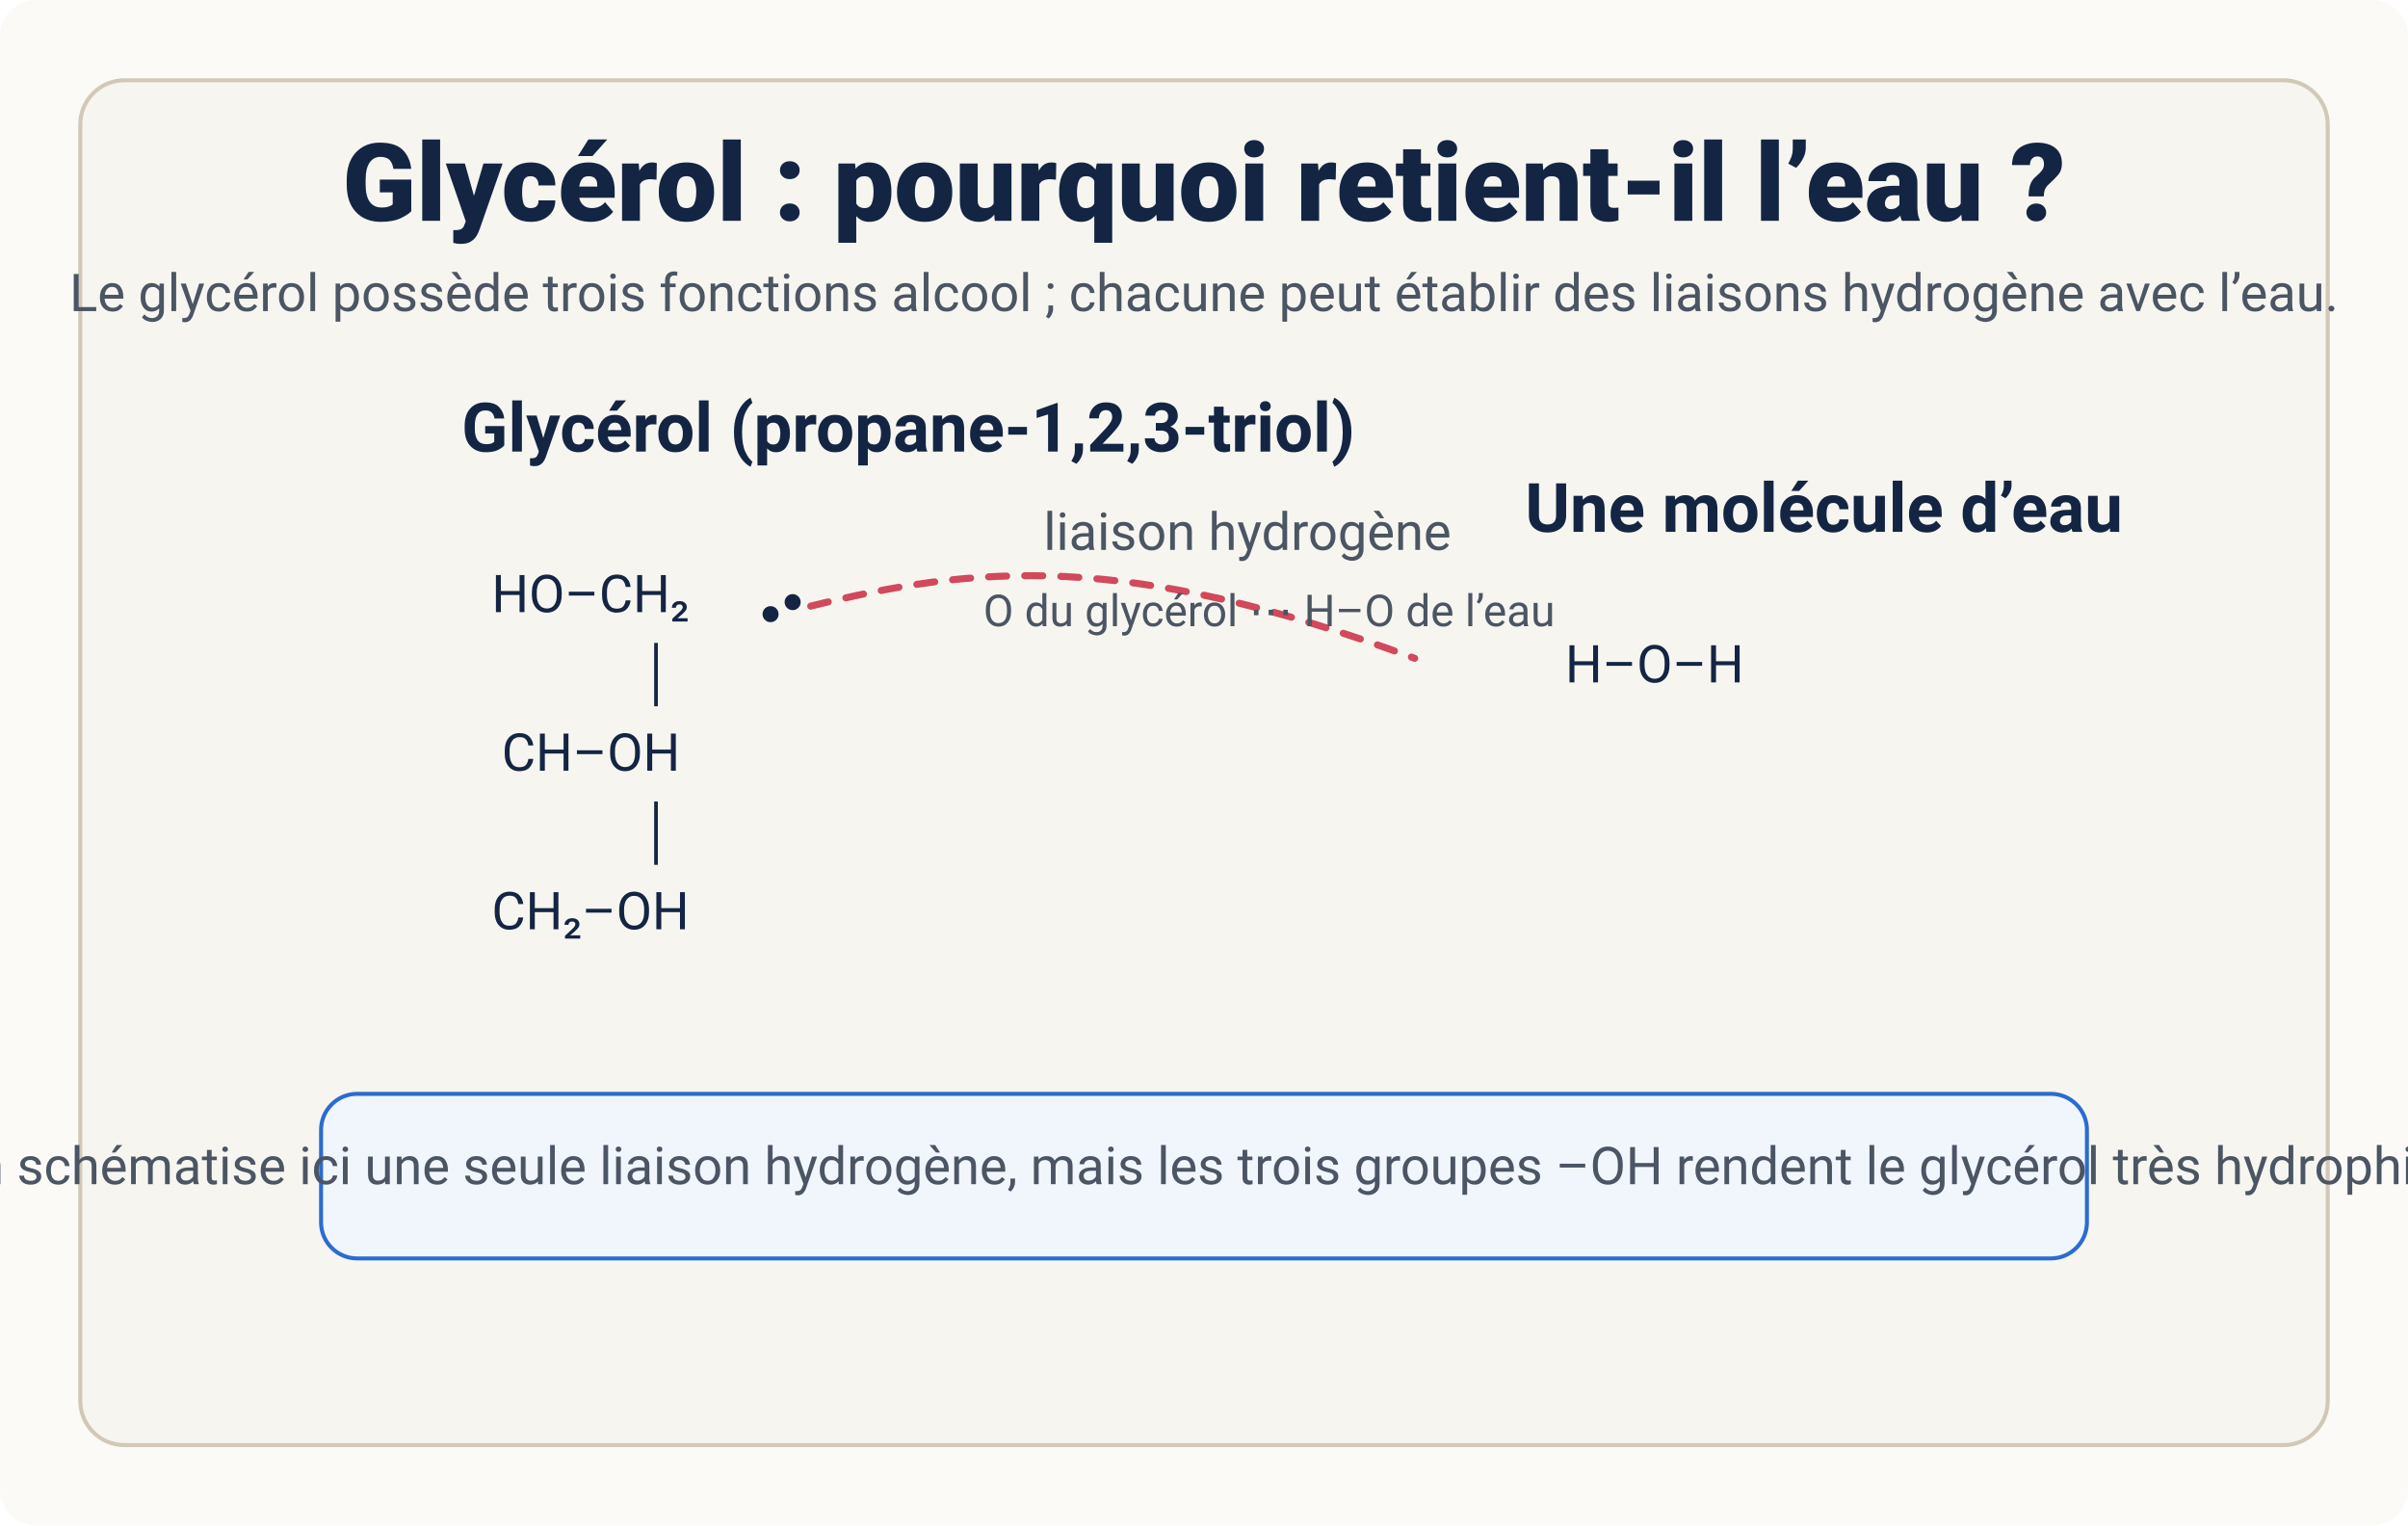
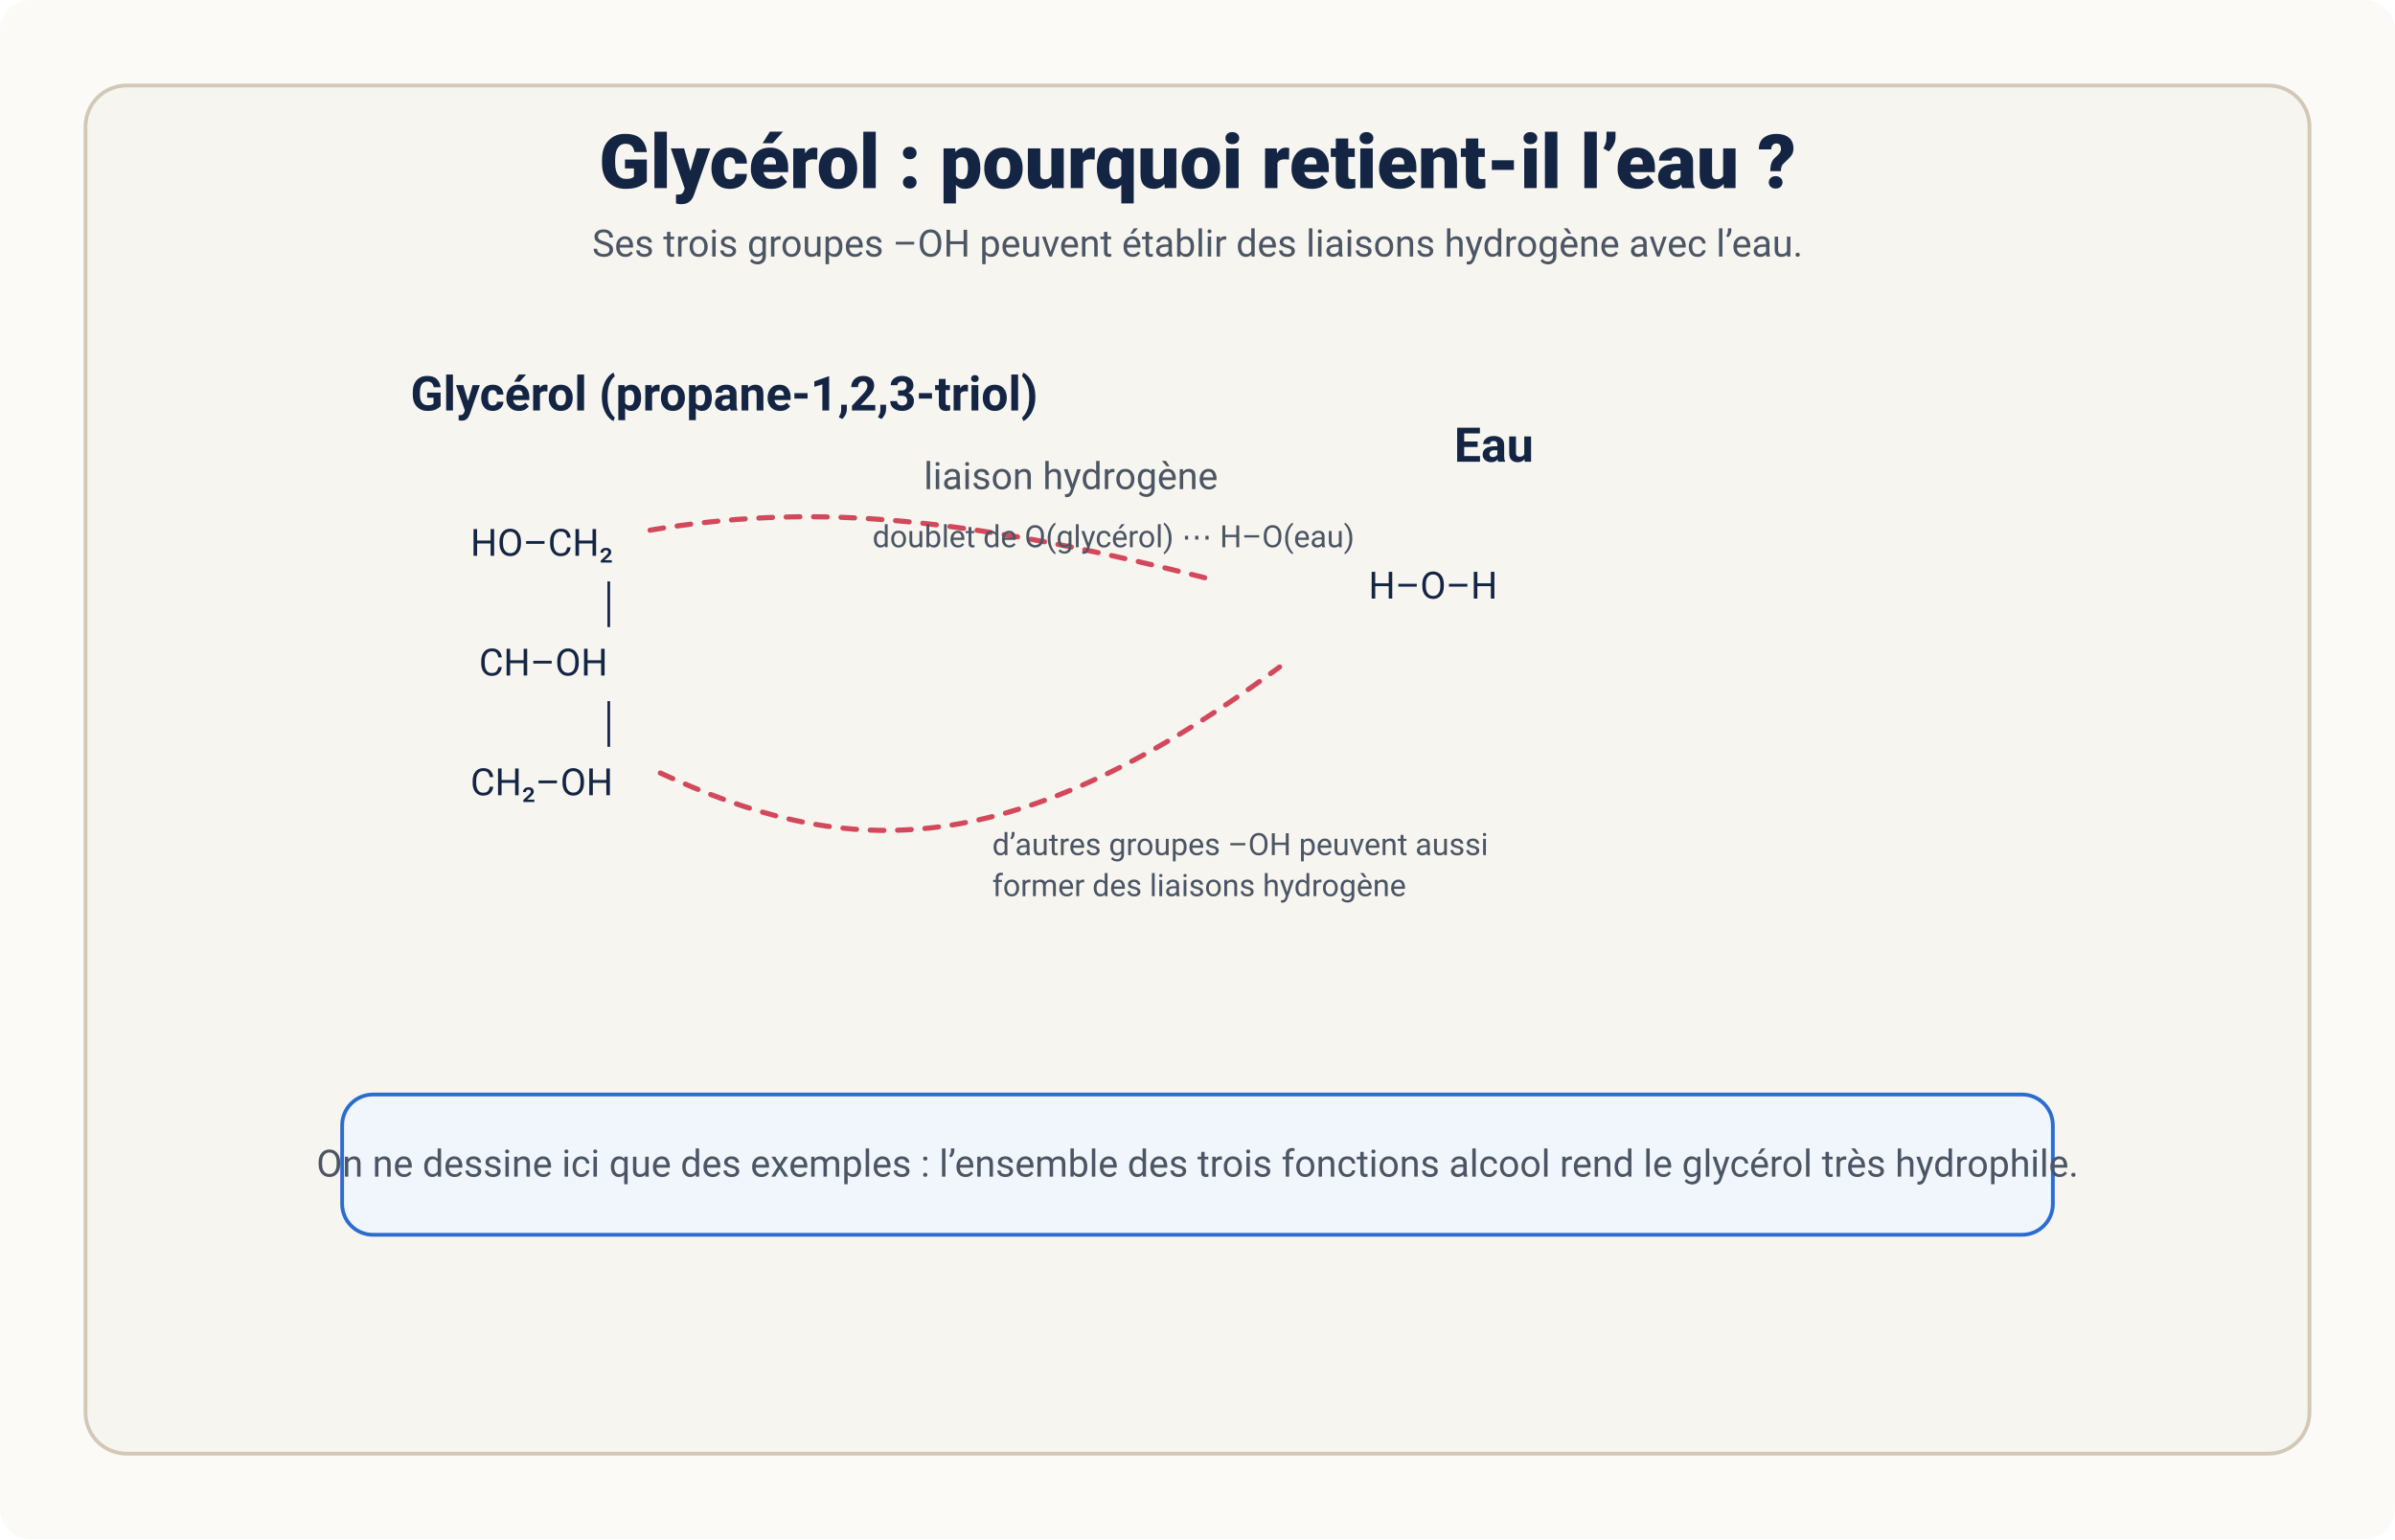
- <svg xmlns="http://www.w3.org/2000/svg" width="1200" height="760" viewBox="0 0 1200 760">
+ <svg xmlns="http://www.w3.org/2000/svg" width="1400" height="900" viewBox="0 0 1400 900">
  <style>
  .bg { fill:#FBFAF7; }
-   .panel { fill:#F7F5F0; stroke:#D2C8B8; stroke-width:2; }
-   .panelBlue { fill:#F1F6FD; stroke:#2B6CCF; stroke-width:2; }
-   .panelOrange { fill:#FCF5E8; stroke:#D98310; stroke-width:2; }
-   .panelGreen { fill:#EFF7F1; stroke:#2C7A48; stroke-width:2; }
+   .panel { fill:#F7F5F0; stroke:#D2C8B8; stroke-width:2.2; }
+   .panelBlue { fill:#F1F6FD; stroke:#2B6CCF; stroke-width:2.2; }
+   .panelOrange { fill:#FCF5E8; stroke:#D98310; stroke-width:2.2; }
+   .panelGreen { fill:#EFF7F1; stroke:#2C7A48; stroke-width:2.2; }
  .ink { fill:#142544; font-family:Roboto,Arial,sans-serif; }
  .muted { fill:#4B5563; font-family:Roboto,Arial,sans-serif; }
-   .small { font-size:22px; }
-   .body { font-size:26px; }
-   .h1 { font-size:54px; font-weight:800; }
-   .h2 { font-size:34px; font-weight:700; }
-   .h3 { font-size:30px; font-weight:700; }
-   .note { font-size:20px; }
-   .caption { font-size:24px; }
+   .small { font-size:18px; }
+   .body { font-size:22px; }
+   .h1 { font-size:44px; font-weight:800; }
+   .h2 { font-size:28px; font-weight:700; }
+   .h3 { font-size:24px; font-weight:700; }
  .blue { fill:#2B6CCF; }
  .orange { fill:#D98310; }
  .green { fill:#2C7A48; }
  .darkstroke { stroke:#142544; stroke-width:4; fill:none; stroke-linecap:round; stroke-linejoin:round; }
-   .bluestroke { stroke:#2B6CCF; stroke-width:4; fill:none; stroke-linecap:round; stroke-linejoin:round; }
-   .orangestroke { stroke:#D98310; stroke-width:4; fill:none; stroke-linecap:round; stroke-linejoin:round; }
-   .redstroke { stroke:#D1495B; stroke-width:3.5; fill:none; stroke-linecap:round; stroke-linejoin:round; }
-   .dash { stroke-dasharray:9 9; }
+   .bluestroke { stroke:#2B6CCF; stroke-width:3.5; fill:none; stroke-linecap:round; stroke-linejoin:round; }
+   .orangestroke { stroke:#D98310; stroke-width:3.5; fill:none; stroke-linecap:round; stroke-linejoin:round; }
+   .greenstroke { stroke:#2C7A48; stroke-width:3.5; fill:none; stroke-linecap:round; stroke-linejoin:round; }
+   .redstroke { stroke:#D1495B; stroke-width:3; fill:none; stroke-linecap:round; stroke-linejoin:round; }
+   .dash { stroke-dasharray:8 8; }
</style>
  <defs>
    <marker id="arrow" markerWidth="12" markerHeight="12" refX="10" refY="6" orient="auto">
      <path d="M0,0 L12,6 L0,12 z" fill="#142544" />
    </marker>
-     <marker id="blueArrow" markerWidth="12" markerHeight="12" refX="10" refY="6" orient="auto">
-       <path d="M0,0 L12,6 L0,12 z" fill="#2B6CCF" />
+     <marker id="blueArrow" markerWidth="10" markerHeight="10" refX="8" refY="5" orient="auto">
+       <path d="M0,0 L10,5 L0,10 z" fill="#2B6CCF" />
    </marker>
-     <marker id="orangeArrow" markerWidth="12" markerHeight="12" refX="10" refY="6" orient="auto">
-       <path d="M0,0 L12,6 L0,12 z" fill="#D98310" />
+     <marker id="orangeArrow" markerWidth="10" markerHeight="10" refX="8" refY="5" orient="auto">
+       <path d="M0,0 L10,5 L0,10 z" fill="#D98310" />
    </marker>
-     <marker id="redArrow" markerWidth="10" markerHeight="10" refX="8" refY="5" orient="auto">
-       <path d="M0,0 L10,5 L0,10 z" fill="#D1495B" />
+     <marker id="redArrow" markerWidth="8" markerHeight="8" refX="6" refY="4" orient="auto">
+       <path d="M0,0 L8,4 L0,8 z" fill="#D1495B" />
    </marker>
  </defs>
-   <rect class="bg" x="0" y="0" width="1200" height="760" rx="18" />
-   <rect class="panel" x="40" y="40" width="1120" height="680" rx="22" />
-   <text class="ink h1" x="600" y="110" text-anchor="middle">Glycérol : pourquoi retient-il l’eau ?</text>
-   <text class="muted body" x="600" y="155" text-anchor="middle">Le glycérol possède trois fonctions alcool ; chacune peut établir des liaisons hydrogène avec l’eau.</text>
-   <text class="ink h2" x="230" y="225">Glycérol (propane-1,2,3-triol)</text>
-   <text class="ink body" x="245" y="305">HO–CH₂</text>
-   <text class="ink body" x="320" y="344">│</text>
-   <text class="ink body" x="250" y="384">CH–OH</text>
-   <text class="ink body" x="320" y="423">│</text>
-   <text class="ink body" x="245" y="463">CH₂–OH</text>
-   <text class="ink h2" x="760" y="265">Une molécule d’eau</text>
-   <text class="ink body" x="780" y="340">H–O–H</text>
-   <circle cx="384" cy="306" r="4" fill="#142544" />
-   <circle cx="395" cy="300" r="4" fill="#142544" />
-   <path d="M404 302 C485 282, 560 274, 705 328" class="redstroke dash" />
-   <text class="muted body" x="520" y="274">liaison hydrogène</text>
-   <text class="muted small" x="490" y="312">O du glycérol ⋯ H–O de l’eau</text>
-   <rect class="panelBlue" x="160" y="545" width="880" height="82" rx="18" />
-   <text class="muted body" x="600" y="590" text-anchor="middle">On schématise ici une seule liaison hydrogène, mais les trois groupes –OH rendent le glycérol très hydrophile.</text>
+   <rect class="bg" width="1400" height="900" rx="18" />
+   <rect class="panel" x="50" y="50" width="1300" height="800" rx="24" />
+   <text class="ink h1" x="700" y="110" text-anchor="middle">Glycérol : pourquoi retient-il l’eau ?</text>
+   <text class="muted body" x="700" y="150" text-anchor="middle">Ses trois groupes –OH peuvent établir des liaisons hydrogène avec l’eau.</text>
+   <text class="ink h2" x="240" y="240">Glycérol (propane-1,2,3-triol)</text>
+   <text class="ink body" x="275" y="325">HO–CH₂</text>
+   <text class="ink body" x="350" y="360">│</text>
+   <text class="ink body" x="280" y="395">CH–OH</text>
+   <text class="ink body" x="350" y="430">│</text>
+   <text class="ink body" x="275" y="465">CH₂–OH</text>
+   <text class="ink h2" x="850" y="270">Eau</text>
+   <text class="ink body" x="800" y="350">H–O–H</text>
+   <path d="M380 310 C470 295, 555 300, 705 338" class="redstroke dash" />
+   <text class="muted body" x="540" y="286">liaison hydrogène</text>
+   <text class="muted small" x="510" y="320">doublet de O(glycérol) ⋯ H–O(eau)</text>
+   <path d="M386 452 C490 500, 585 510, 748 390" class="redstroke dash" />
+   <text class="muted small" x="580" y="500">d’autres groupes –OH peuvent aussi</text>
+   <text class="muted small" x="580" y="524">former des liaisons hydrogène</text>
+   <rect class="panelBlue" x="200" y="640" width="1000" height="82" rx="18" />
+   <text class="muted body" x="700" y="688" text-anchor="middle">On ne dessine ici que des exemples : l’ensemble des trois fonctions alcool rend le glycérol très hydrophile.</text>
</svg>
